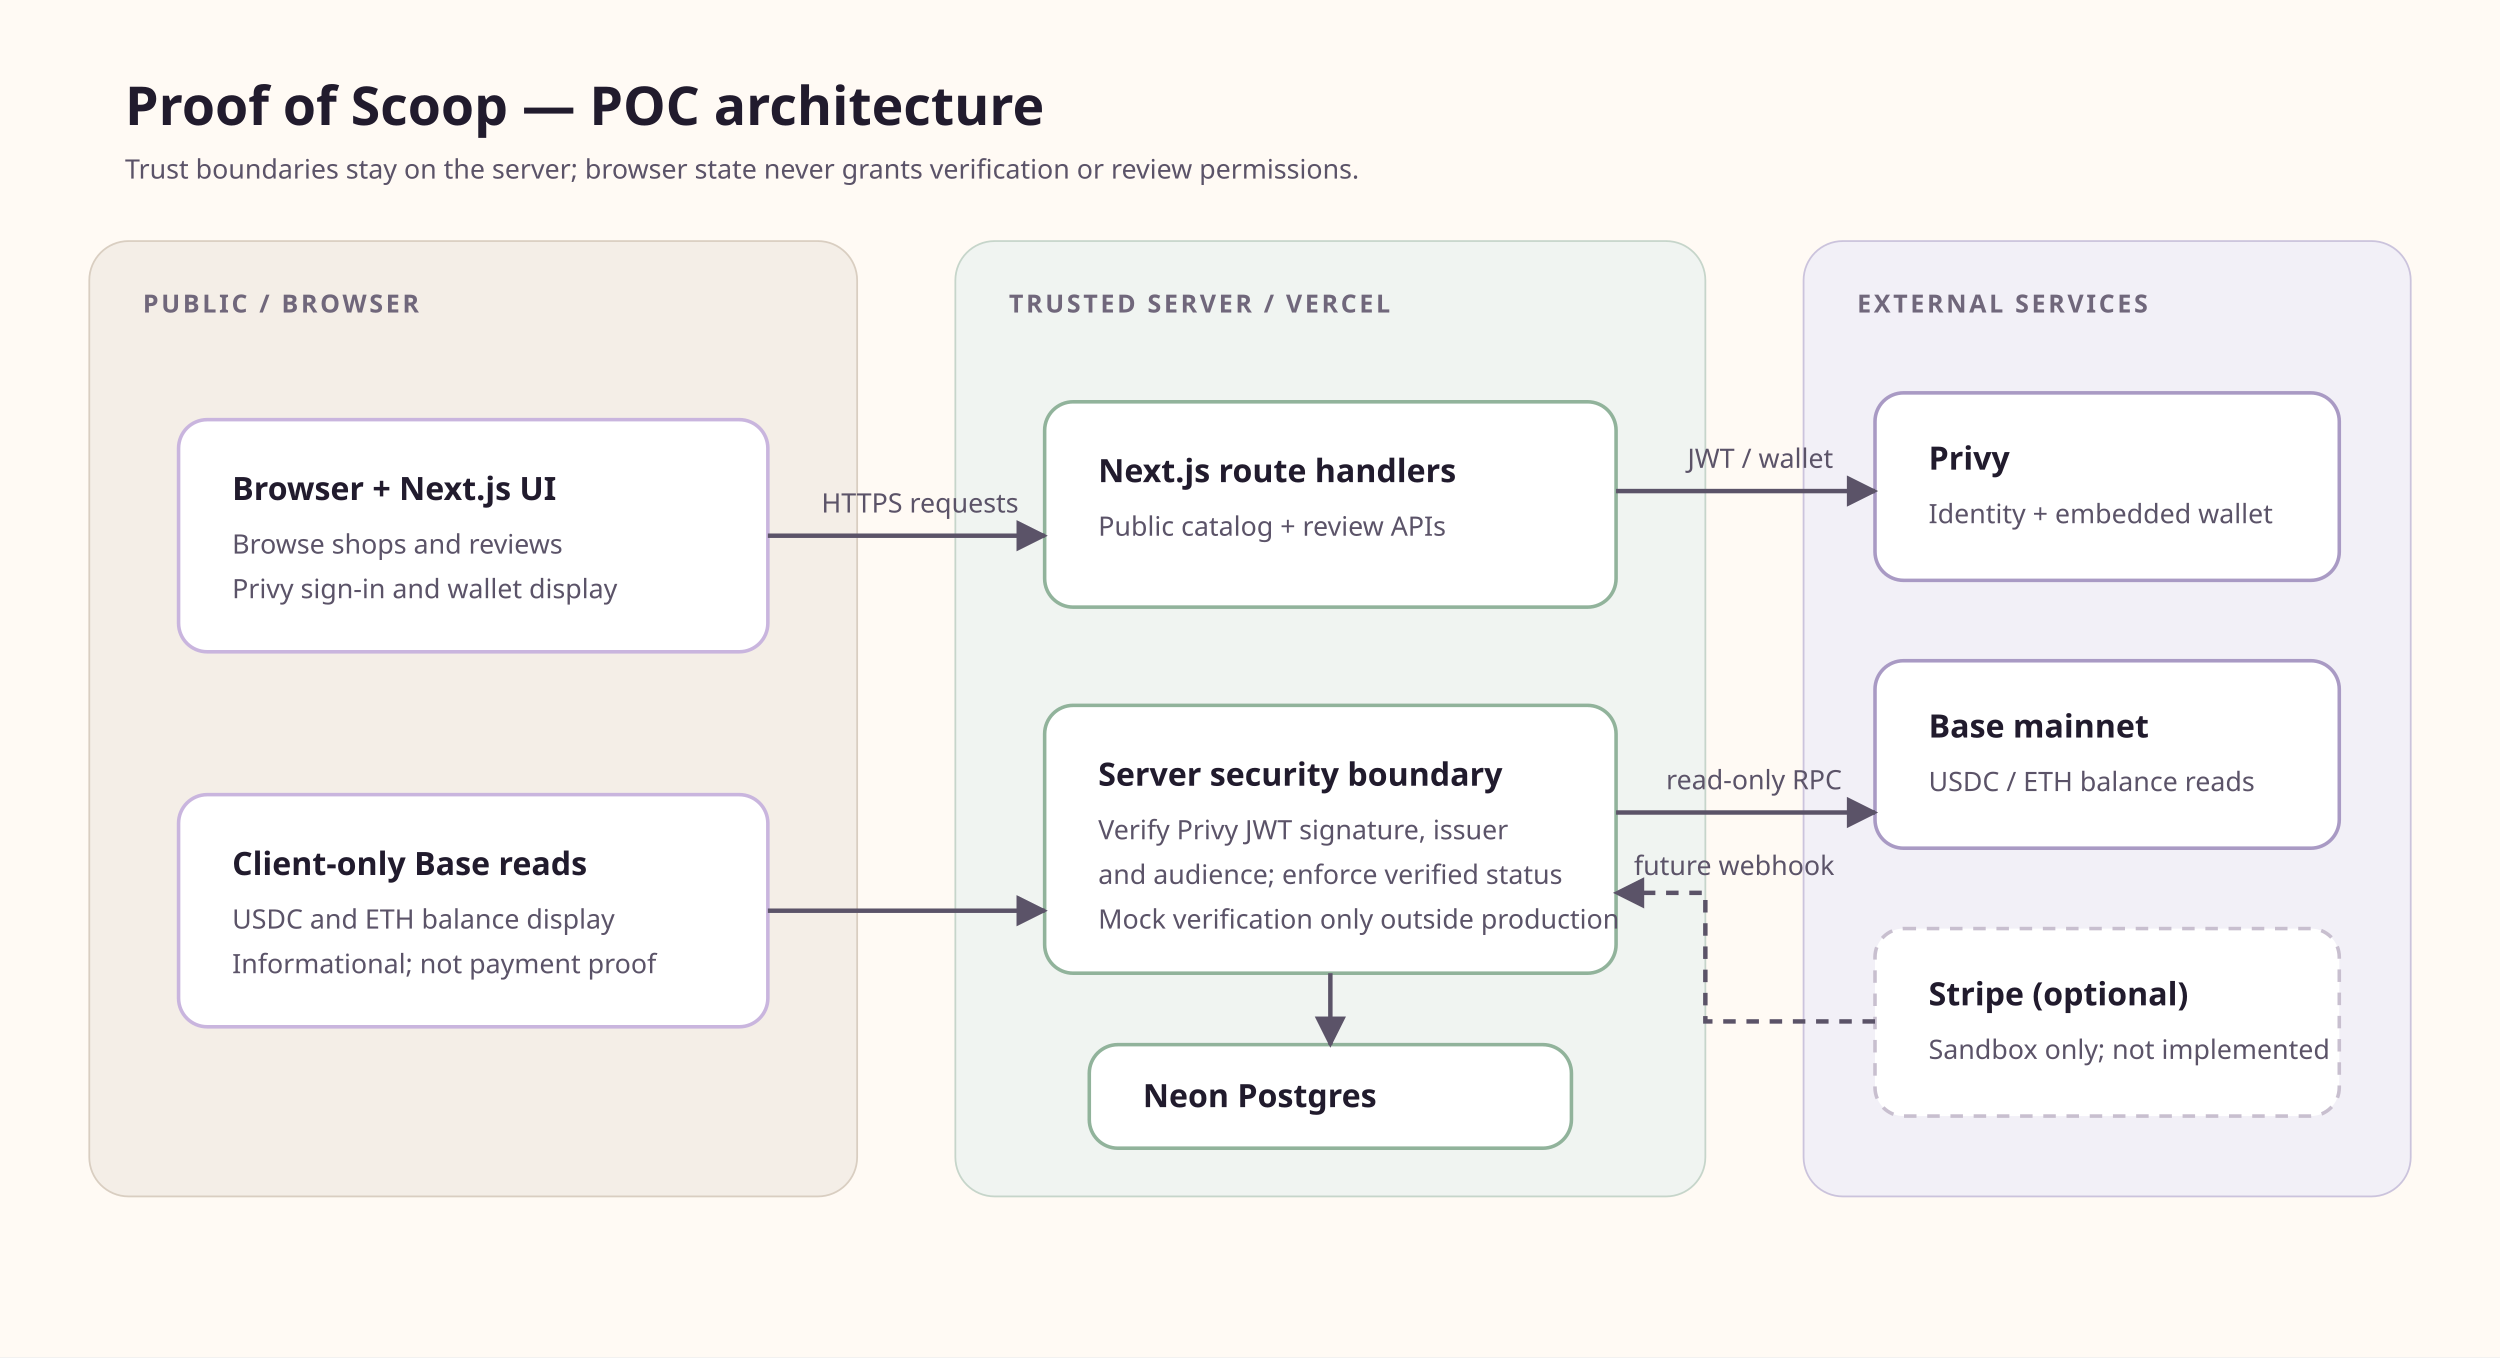
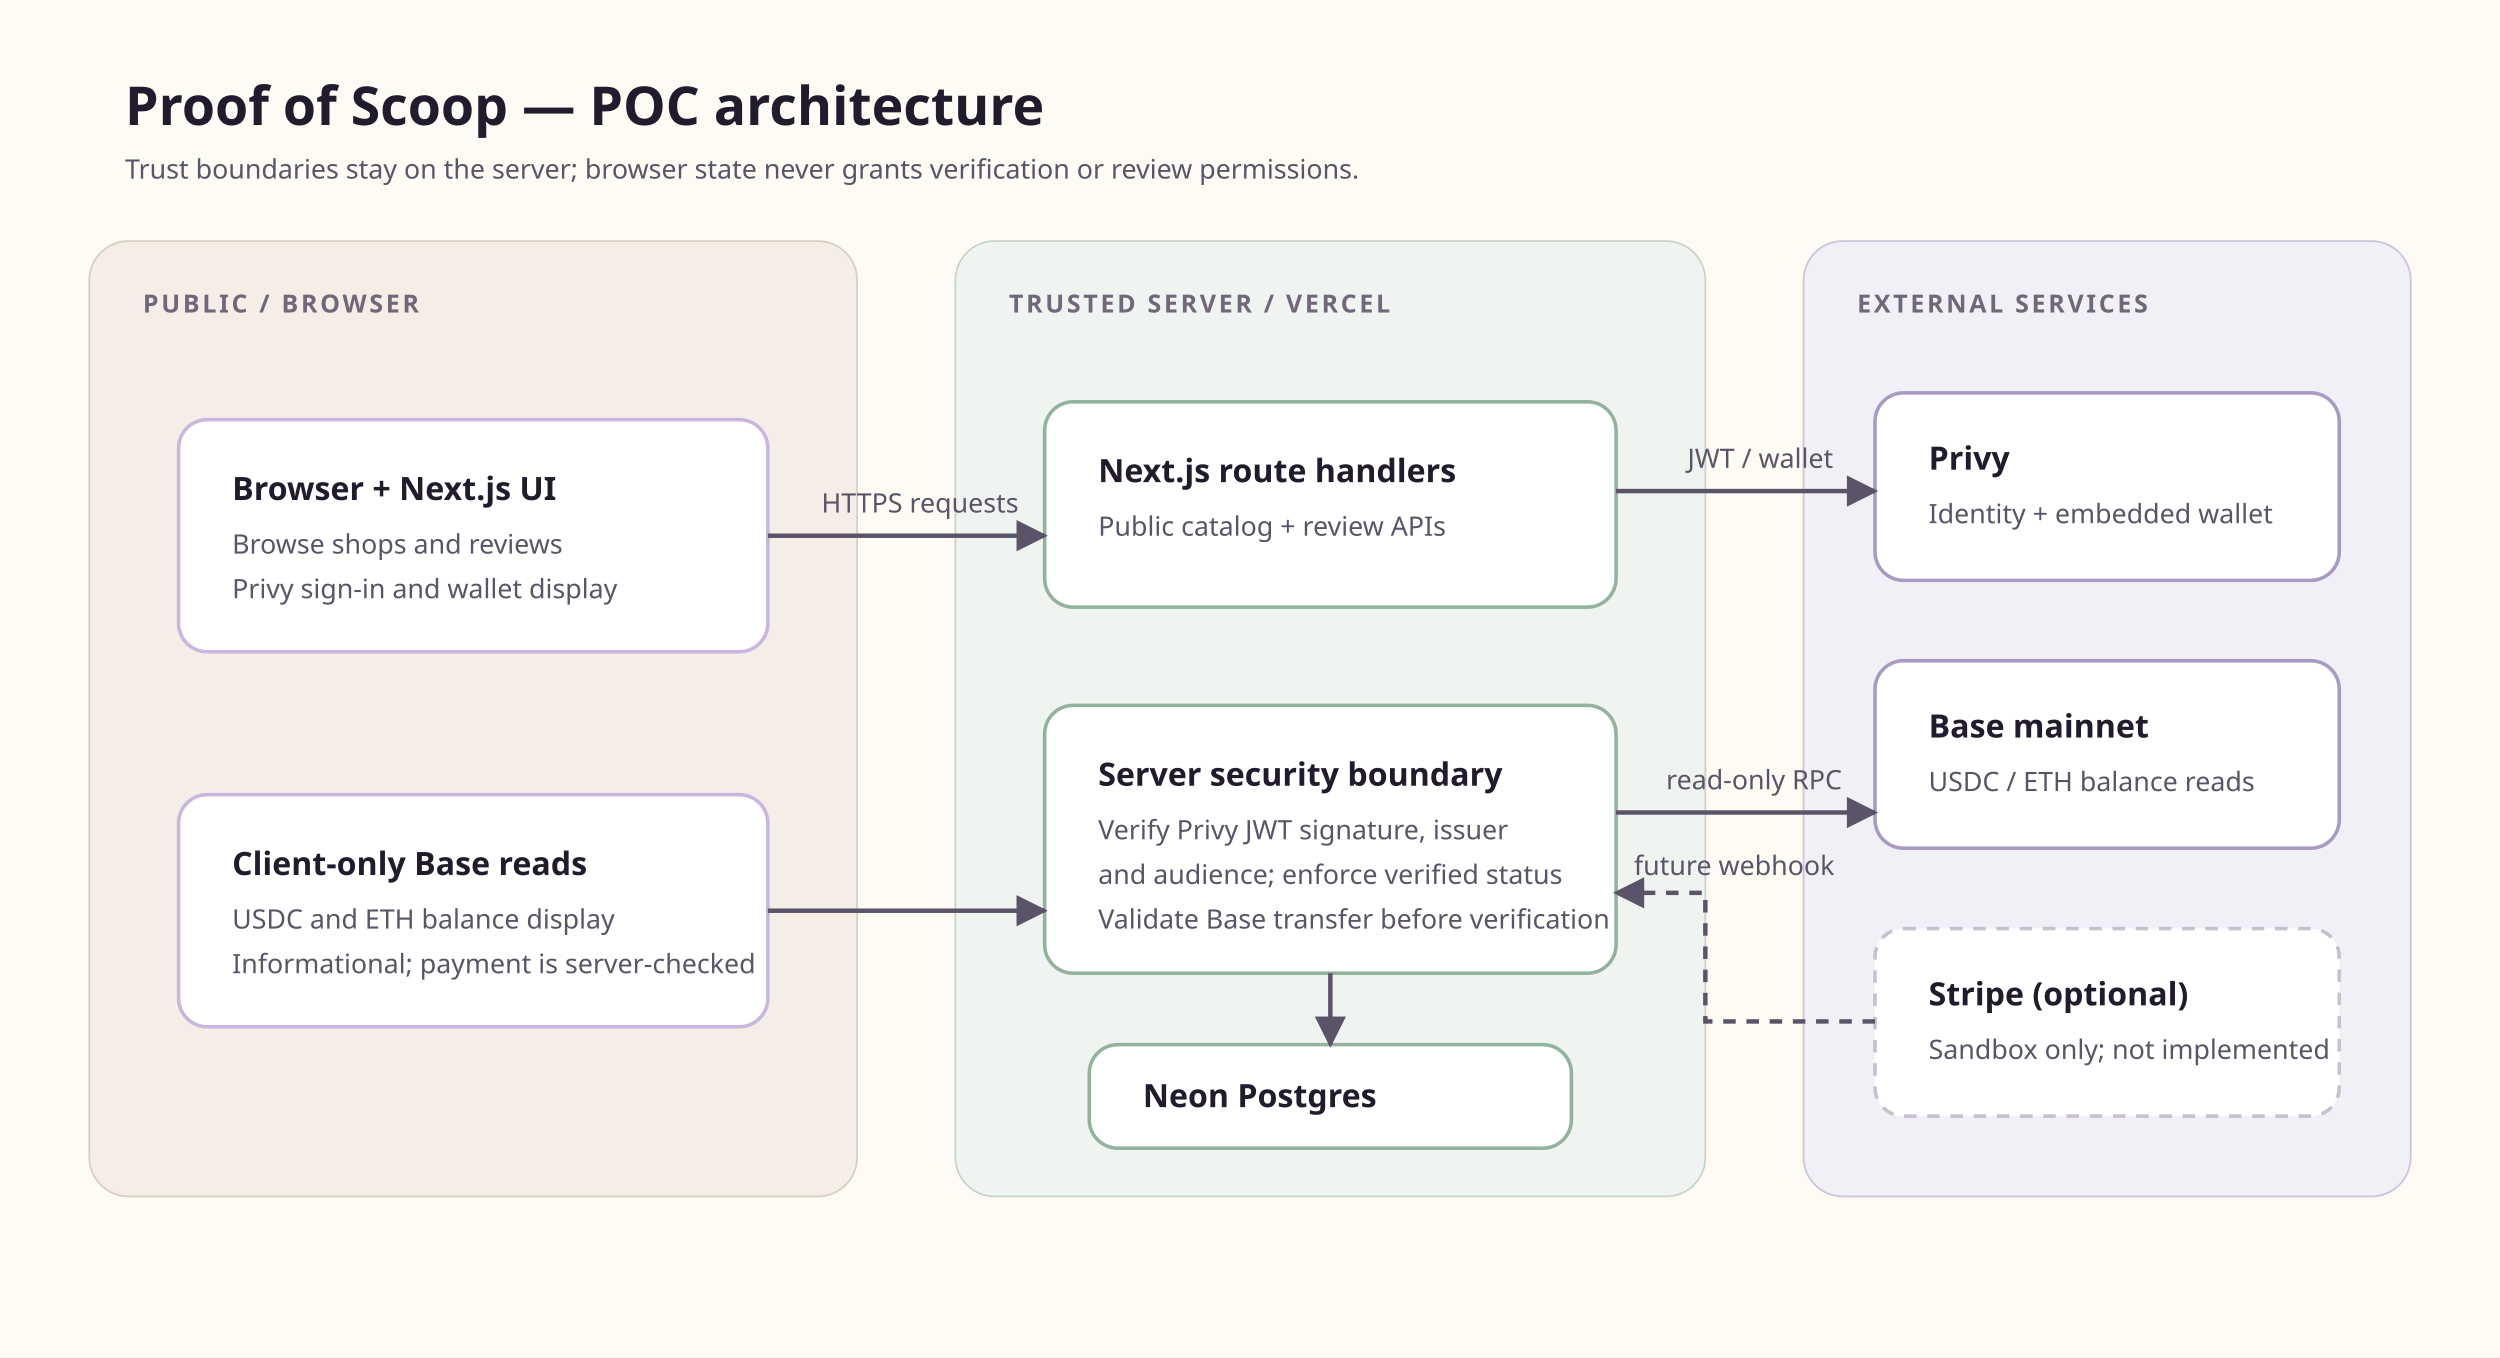
<svg xmlns="http://www.w3.org/2000/svg" width="1400" height="760" viewBox="0 0 1400 760" role="img" aria-labelledby="title desc">
  <defs>
    <marker id="arrow" viewBox="0 0 10 10" refX="9" refY="5" markerWidth="7" markerHeight="7" orient="auto-start-reverse">
      <path d="M 0 0 L 10 5 L 0 10 z" fill="#5b5368" />
    </marker>
    <style>
      .title { font: 700 30px system-ui, sans-serif; fill: #211b2d; }
      .label { font: 700 18px system-ui, sans-serif; fill: #211b2d; }
      .body { font: 15px system-ui, sans-serif; fill: #5b5368; }
      .zone { font: 700 14px system-ui, sans-serif; letter-spacing: 1.5px; fill: #70677b; }
      .edge { fill: none; stroke: #5b5368; stroke-width: 2.5; marker-end: url(#arrow); }
      .box { stroke-width: 2; rx: 16; }
    </style>
  </defs>
  <rect width="1400" height="760" fill="#fffaf4" />
  <text x="70" y="70" class="title">Proof of Scoop — POC architecture</text>
  <text x="70" y="100" class="body">Trust boundaries stay on the server; browser state never grants verification or review permissions.</text>
  <rect x="50" y="135" width="430" height="535" rx="22" fill="#f4eee7" stroke="#d9cec1" />
  <text x="80" y="175" class="zone">PUBLIC / BROWSER</text>
  <rect x="100" y="235" width="330" height="130" class="box" fill="#fff" stroke="#c9b5de" />
  <text x="130" y="280" class="label">Browser + Next.js UI</text>
  <text x="130" y="310" class="body">Browse shops and reviews</text>
  <text x="130" y="335" class="body">Privy sign-in and wallet display</text>
  <rect x="100" y="445" width="330" height="130" class="box" fill="#fff" stroke="#c9b5de" />
  <text x="130" y="490" class="label">Client-only Base reads</text>
  <text x="130" y="520" class="body">USDC and ETH balance display</text>
-   <text x="130" y="545" class="body">Informational; not payment proof</text>
+   <text x="130" y="545" class="body">Informational; payment is server-checked</text>
  <rect x="535" y="135" width="420" height="535" rx="22" fill="#f0f4f1" stroke="#c6d5ca" />
  <text x="565" y="175" class="zone">TRUSTED SERVER / VERCEL</text>
  <rect x="585" y="225" width="320" height="115" class="box" fill="#fff" stroke="#91b39b" />
  <text x="615" y="270" class="label">Next.js route handlers</text>
  <text x="615" y="300" class="body">Public catalog + review APIs</text>
  <rect x="585" y="395" width="320" height="150" class="box" fill="#fff" stroke="#91b39b" />
  <text x="615" y="440" class="label">Server security boundary</text>
  <text x="615" y="470" class="body">Verify Privy JWT signature, issuer</text>
  <text x="615" y="495" class="body">and audience; enforce verified status</text>
-   <text x="615" y="520" class="body">Mock verification only outside production</text>
+   <text x="615" y="520" class="body">Validate Base transfer before verification</text>
  <rect x="1010" y="135" width="340" height="535" rx="22" fill="#f2f0f7" stroke="#cbc3dc" />
  <text x="1040" y="175" class="zone">EXTERNAL SERVICES</text>
  <rect x="1050" y="220" width="260" height="105" class="box" fill="#fff" stroke="#a99ac4" />
  <text x="1080" y="263" class="label">Privy</text>
  <text x="1080" y="293" class="body">Identity + embedded wallet</text>
  <rect x="1050" y="370" width="260" height="105" class="box" fill="#fff" stroke="#a99ac4" />
  <text x="1080" y="413" class="label">Base mainnet</text>
  <text x="1080" y="443" class="body">USDC / ETH balance reads</text>
  <rect x="1050" y="520" width="260" height="105" class="box" fill="#fff" stroke="#c8bfcf" stroke-dasharray="7 6" />
  <text x="1080" y="563" class="label">Stripe (optional)</text>
  <text x="1080" y="593" class="body">Sandbox only; not implemented</text>
  <rect x="610" y="585" width="270" height="58" class="box" fill="#fff" stroke="#91b39b" />
  <text x="640" y="620" class="label">Neon Postgres</text>
  <path d="M430 300 H585" class="edge" />
  <path d="M430 510 H585" class="edge" />
  <path d="M905 275 H1050" class="edge" />
  <path d="M905 455 H1050" class="edge" />
  <path d="M745 545 V585" class="edge" />
  <path d="M1050 572 H955 V500 H905" class="edge" stroke-dasharray="7 6" />
  <text x="460" y="287" class="body">HTTPS requests</text>
  <text x="945" y="262" class="body">JWT / wallet</text>
  <text x="933" y="442" class="body">read-only RPC</text>
  <text x="915" y="490" class="body">future webhook</text>
</svg>
